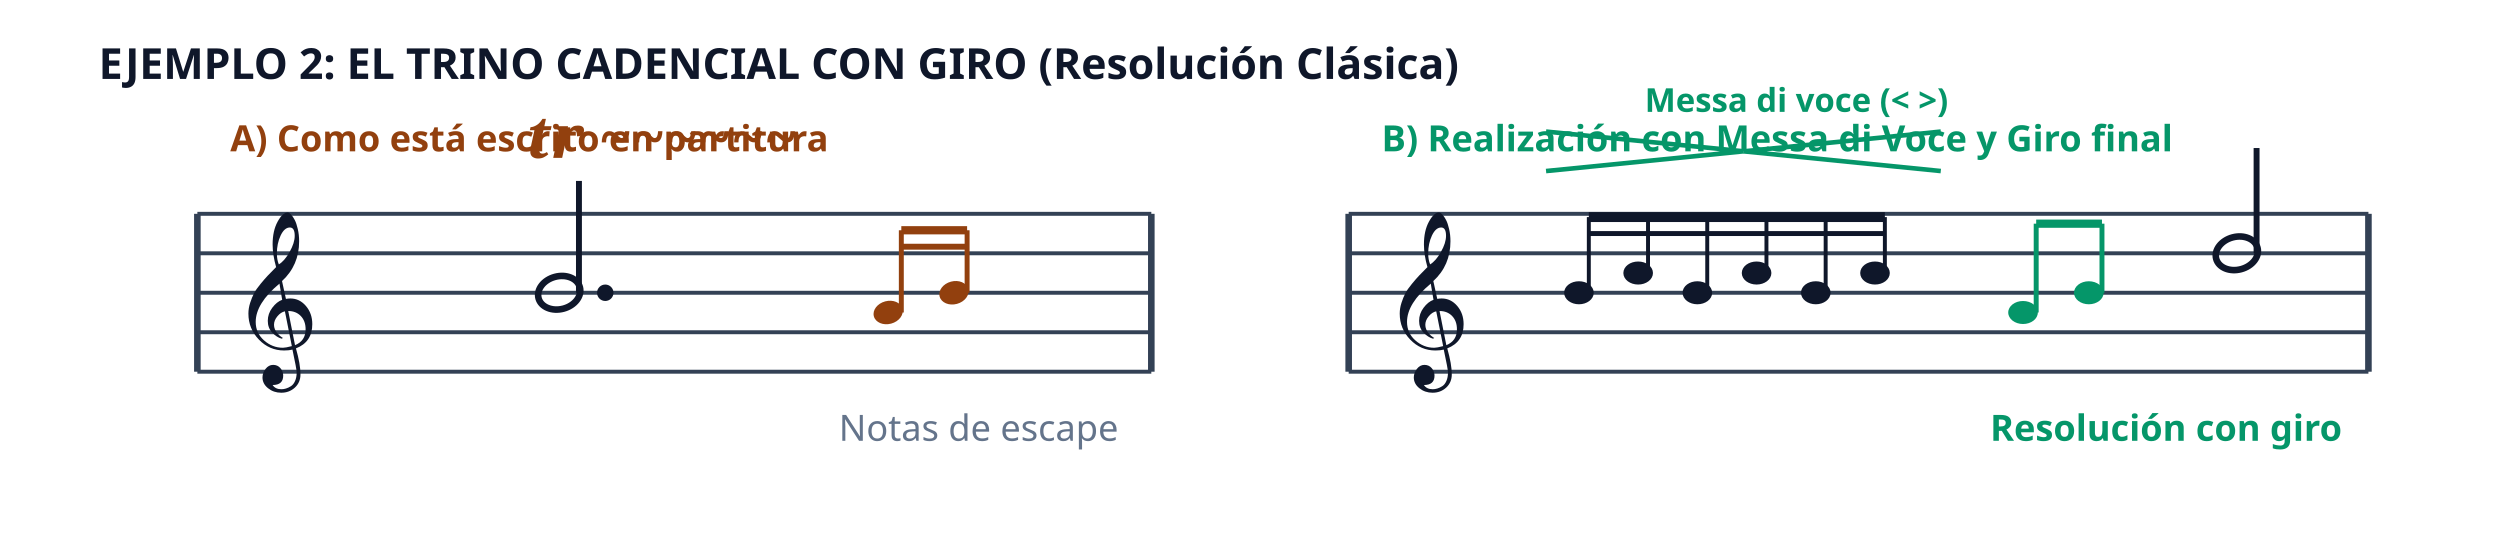
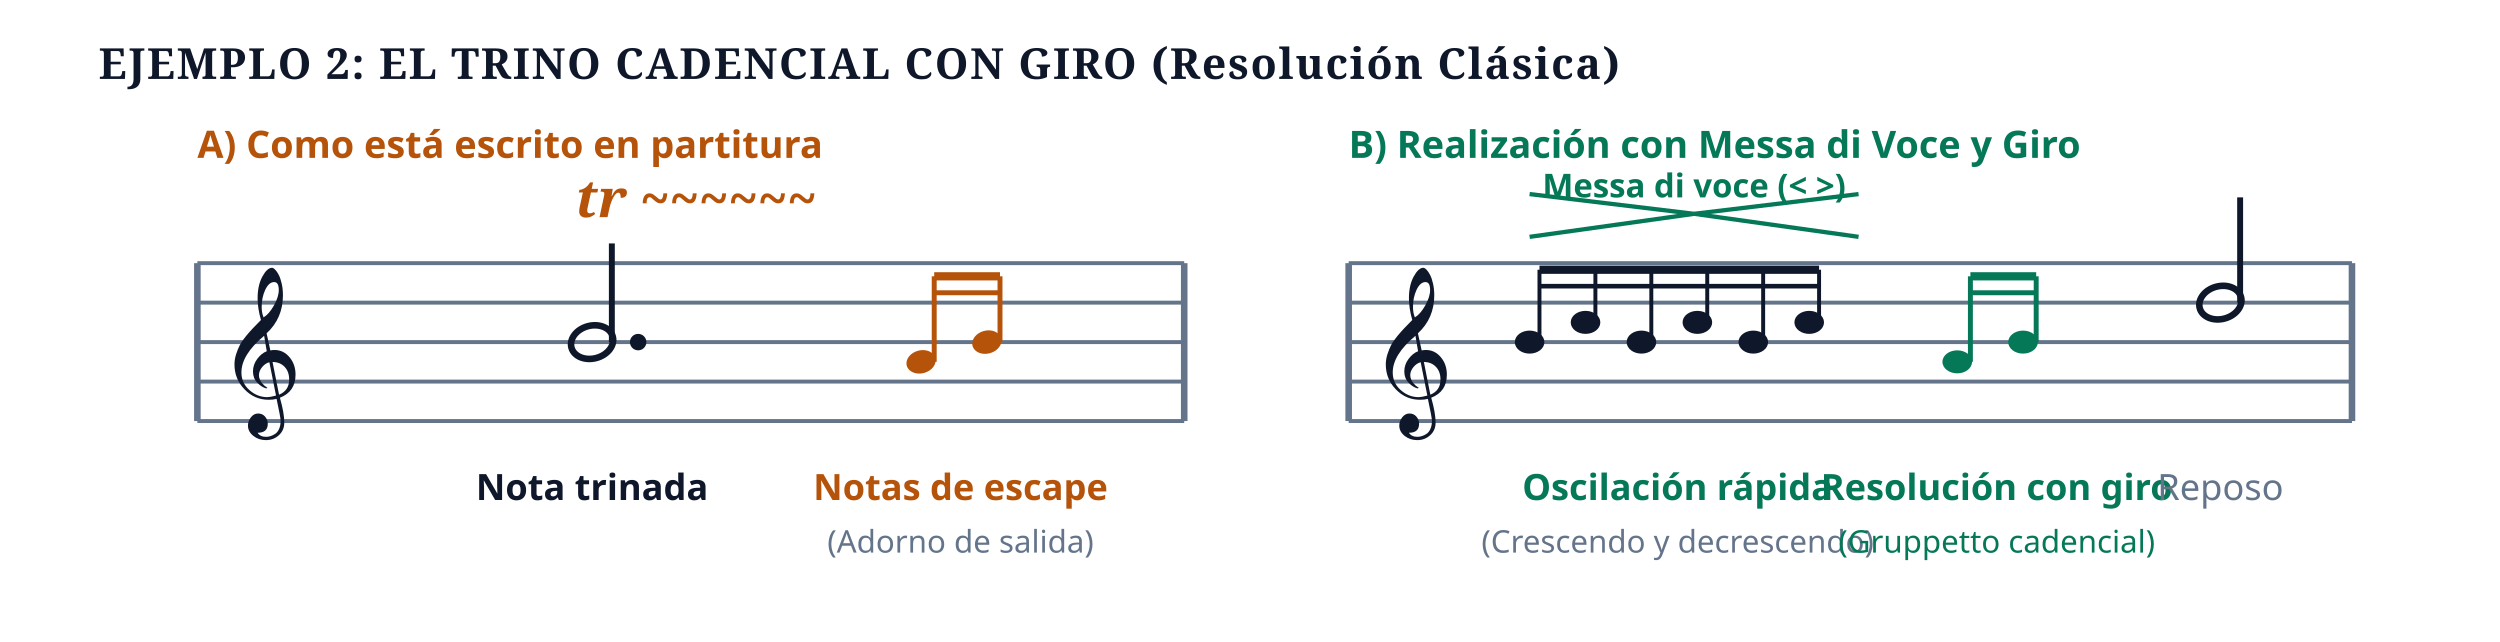
- <svg xmlns="http://www.w3.org/2000/svg" viewBox="0 0 760 170" width="100%" height="auto" style="background:#ffffff; border:1px solid #e5ded4; border-radius:8px; padding:10px;">
-   <text x="30" y="24" font-family="'Plus Jakarta Sans', sans-serif" font-size="13" font-weight="700" fill="#0f172a">EJEMPLO 2: EL TRINO CADENCIAL CON GIRO (Resolución Clásica)</text>
-   <text x="70" y="46" font-family="'Plus Jakarta Sans', sans-serif" font-size="11" font-weight="600" fill="#92400e">A) Como está escrito en partitura</text>
-   <text x="420" y="46" font-family="'Plus Jakarta Sans', sans-serif" font-size="11" font-weight="600" fill="#059669">B) Realización con Messa di Voce y Giro final</text>
-   <g stroke="#334155" stroke-width="1.2">
-     <line x1="60" y1="65" x2="350" y2="65" />
-     <line x1="60" y1="77" x2="350" y2="77" />
-     <line x1="60" y1="89" x2="350" y2="89" />
-     <line x1="60" y1="101" x2="350" y2="101" />
-     <line x1="60" y1="113" x2="350" y2="113" />
-     <line x1="60" y1="65" x2="60" y2="113" stroke-width="2" />
-     <line x1="350" y1="65" x2="350" y2="113" stroke-width="2" />
+ <svg xmlns="http://www.w3.org/2000/svg" viewBox="0 0 760 195" width="100%" height="auto" style="background:#ffffff; border:1px solid #e2e8f0; border-radius:8px; padding:12px; box-shadow: 0 1px 3px rgba(0,0,0,0.04);">
+   <text x="30" y="24" font-family="'Cinzel', serif" font-size="13" font-weight="700" fill="#0f172a" letter-spacing="0.04em">EJEMPLO 2: EL TRINO CADENCIAL CON GIRO (Resolución Clásica)</text>
+   <text x="60" y="48" font-family="'Plus Jakarta Sans', system-ui, sans-serif" font-size="11.5" font-weight="700" fill="#b45309">A) Como está escrito en partitura</text>
+   <text x="410" y="48" font-family="'Plus Jakarta Sans', system-ui, sans-serif" font-size="11.5" font-weight="700" fill="#047857">B) Realización con Messa di Voce y Giro</text>
+   <g stroke="#64748b" stroke-width="1.2">
+     <line x1="60" y1="80" x2="360" y2="80" />
+     <line x1="60" y1="92" x2="360" y2="92" />
+     <line x1="60" y1="104" x2="360" y2="104" />
+     <line x1="60" y1="116" x2="360" y2="116" />
+     <line x1="60" y1="128" x2="360" y2="128" />
+     <line x1="60" y1="80" x2="60" y2="128" stroke-width="2" />
+     <line x1="360" y1="80" x2="360" y2="128" stroke-width="2" />
  </g>
-   <text x="70" y="106" font-family="serif" font-size="46" fill="#0f172a">𝄞</text>
-   <text x="160" y="48" font-family="'Plus Jakarta Sans', serif" font-size="18" font-weight="700" font-style="italic" fill="#92400e">tr ~~~~~~</text>
-   <ellipse cx="170" cy="89" rx="6.5" ry="5" fill="none" stroke="#0f172a" stroke-width="2" transform="rotate(-15 170 89)" />
-   <circle cx="184" cy="89" r="2.5" fill="#0f172a" />
-   <line x1="176" y1="89" x2="176" y2="55" stroke="#0f172a" stroke-width="1.8" />
-   <ellipse cx="270" cy="95" rx="4.5" ry="3.5" fill="#92400e" transform="rotate(-15 270 95)" />
-   <line x1="274" y1="95" x2="274" y2="70" stroke="#92400e" stroke-width="1.5" />
-   <ellipse cx="290" cy="89" rx="4.5" ry="3.5" fill="#92400e" transform="rotate(-15 290 89)" />
-   <line x1="294" y1="89" x2="294" y2="70" stroke="#92400e" stroke-width="1.5" />
-   <line x1="274" y1="70" x2="294" y2="70" stroke="#92400e" stroke-width="2.5" />
-   <line x1="274" y1="75" x2="294" y2="75" stroke="#92400e" stroke-width="1.8" />
-   <text x="255" y="134" font-family="'Plus Jakarta Sans', sans-serif" font-size="11" fill="#64748b">Notas de escape</text>
-   <g stroke="#334155" stroke-width="1.2">
-     <line x1="410" y1="65" x2="720" y2="65" />
-     <line x1="410" y1="77" x2="720" y2="77" />
-     <line x1="410" y1="89" x2="720" y2="89" />
-     <line x1="410" y1="101" x2="720" y2="101" />
-     <line x1="410" y1="113" x2="720" y2="113" />
-     <line x1="410" y1="65" x2="410" y2="113" stroke-width="2" />
-     <line x1="720" y1="65" x2="720" y2="113" stroke-width="2" />
+   <text x="66" y="121" font-family="serif" font-size="44" fill="#0f172a">𝄞</text>
+   <text x="175" y="66" font-family="'Plus Jakarta Sans', serif" font-size="16" font-weight="800" font-style="italic" fill="#b45309">tr ~~~~~~</text>
+   <ellipse cx="180" cy="104" rx="6.5" ry="5" fill="none" stroke="#0f172a" stroke-width="2" transform="rotate(-15 180 104)" />
+   <circle cx="194" cy="104" r="2.5" fill="#0f172a" />
+   <line x1="186" y1="104" x2="186" y2="74" stroke="#0f172a" stroke-width="1.8" />
+   <text x="180" y="152" text-anchor="middle" font-family="'Plus Jakarta Sans', sans-serif" font-size="11" font-weight="700" fill="#0f172a">Nota trinada</text>
+   <ellipse cx="280" cy="110" rx="4.5" ry="3.5" fill="#b45309" transform="rotate(-15 280 110)" />
+   <line x1="284" y1="110" x2="284" y2="84" stroke="#b45309" stroke-width="1.5" />
+   <ellipse cx="300" cy="104" rx="4.5" ry="3.5" fill="#b45309" transform="rotate(-15 300 104)" />
+   <line x1="304" y1="104" x2="304" y2="84" stroke="#b45309" stroke-width="1.5" />
+   <line x1="284" y1="84" x2="304" y2="84" stroke="#b45309" stroke-width="2.5" />
+   <line x1="284" y1="89" x2="304" y2="89" stroke="#b45309" stroke-width="1.5" />
+   <text x="292" y="152" text-anchor="middle" font-family="'Plus Jakarta Sans', sans-serif" font-size="11" font-weight="700" fill="#b45309">Notas de escape</text>
+   <text x="292" y="168" text-anchor="middle" font-family="'Plus Jakarta Sans', sans-serif" font-size="9.5" fill="#64748b">(Adorno de salida)</text>
+   <g stroke="#64748b" stroke-width="1.2">
+     <line x1="410" y1="80" x2="715" y2="80" />
+     <line x1="410" y1="92" x2="715" y2="92" />
+     <line x1="410" y1="104" x2="715" y2="104" />
+     <line x1="410" y1="116" x2="715" y2="116" />
+     <line x1="410" y1="128" x2="715" y2="128" />
+     <line x1="410" y1="80" x2="410" y2="128" stroke-width="2" />
+     <line x1="715" y1="80" x2="715" y2="128" stroke-width="2" />
  </g>
-   <text x="420" y="106" font-family="serif" font-size="46" fill="#0f172a">𝄞</text>
-   <path d="M 470 52 L 530 46 L 470 40" stroke="#059669" stroke-width="1.4" fill="none" />
-   <path d="M 530 46 L 590 52 M 530 46 L 590 40" stroke="#059669" stroke-width="1.4" fill="none" />
-   <text x="500" y="34" font-family="'Plus Jakarta Sans', sans-serif" font-size="10" font-weight="700" fill="#059669">Messa di voce (&lt; &gt;)</text>
+   <text x="416" y="121" font-family="serif" font-size="44" fill="#0f172a">𝄞</text>
+   <text x="515" y="60" text-anchor="middle" font-family="'Plus Jakarta Sans', sans-serif" font-size="10" font-weight="700" fill="#047857">Messa di voce (&lt; &gt;)</text>
+   <path d="M 465 72 L 515 65 L 465 59" stroke="#047857" stroke-width="1.3" fill="none" />
+   <path d="M 515 65 L 565 72 M 515 65 L 565 59" stroke="#047857" stroke-width="1.3" fill="none" />
  <g fill="#0f172a" stroke="#0f172a">
-     <ellipse cx="480" cy="89" rx="4" ry="3" />
-     <line x1="483" y1="89" x2="483" y2="66" stroke-width="1.2" />
-     <ellipse cx="498" cy="83" rx="4" ry="3" />
-     <line x1="501" y1="83" x2="501" y2="66" stroke-width="1.2" />
-     <ellipse cx="516" cy="89" rx="4" ry="3" />
-     <line x1="519" y1="89" x2="519" y2="66" stroke-width="1.2" />
-     <ellipse cx="534" cy="83" rx="4" ry="3" />
-     <line x1="537" y1="83" x2="537" y2="66" stroke-width="1.2" />
-     <ellipse cx="552" cy="89" rx="4" ry="3" />
-     <line x1="555" y1="89" x2="555" y2="66" stroke-width="1.2" />
-     <ellipse cx="570" cy="83" rx="4" ry="3" />
-     <line x1="573" y1="83" x2="573" y2="66" stroke-width="1.2" />
-     <line x1="483" y1="66" x2="573" y2="66" stroke-width="3" />
-     <line x1="483" y1="71" x2="573" y2="71" stroke-width="1.5" />
+     <ellipse cx="465" cy="104" rx="4" ry="3" />
+     <line x1="468" y1="104" x2="468" y2="82" stroke-width="1.2" />
+     <ellipse cx="482" cy="98" rx="4" ry="3" />
+     <line x1="485" y1="98" x2="485" y2="82" stroke-width="1.2" />
+     <ellipse cx="499" cy="104" rx="4" ry="3" />
+     <line x1="502" y1="104" x2="502" y2="82" stroke-width="1.2" />
+     <ellipse cx="516" cy="98" rx="4" ry="3" />
+     <line x1="519" y1="98" x2="519" y2="82" stroke-width="1.2" />
+     <ellipse cx="533" cy="104" rx="4" ry="3" />
+     <line x1="536" y1="104" x2="536" y2="82" stroke-width="1.2" />
+     <ellipse cx="550" cy="98" rx="4" ry="3" />
+     <line x1="553" y1="98" x2="553" y2="82" stroke-width="1.2" />
+     <line x1="468" y1="82" x2="553" y2="82" stroke-width="2.5" />
+     <line x1="468" y1="87" x2="553" y2="87" stroke-width="1.4" />
  </g>
-   <ellipse cx="615" cy="95" rx="4.5" ry="3.5" fill="#059669" />
-   <line x1="619" y1="95" x2="619" y2="68" stroke="#059669" stroke-width="1.5" />
-   <ellipse cx="635" cy="89" rx="4.5" ry="3.5" fill="#059669" />
-   <line x1="639" y1="89" x2="639" y2="68" stroke="#059669" stroke-width="1.5" />
-   <line x1="619" y1="68" x2="639" y2="68" stroke="#059669" stroke-width="2.5" />
-   <text x="605" y="134" font-family="'Plus Jakarta Sans', sans-serif" font-size="11" font-weight="600" fill="#059669">Resolución con giro</text>
-   <ellipse cx="680" cy="77" rx="6.5" ry="5" fill="none" stroke="#0f172a" stroke-width="2" transform="rotate(-15 680 77)" />
-   <line x1="686" y1="77" x2="686" y2="45" stroke="#0f172a" stroke-width="1.8" />
+   <text x="510" y="152" text-anchor="middle" font-family="'Plus Jakarta Sans', sans-serif" font-size="11" font-weight="700" fill="#047857">Oscilación rápida</text>
+   <text x="510" y="168" text-anchor="middle" font-family="'Plus Jakarta Sans', sans-serif" font-size="9.5" fill="#64748b">(Crescendo y decrescendo)</text>
+   <ellipse cx="595" cy="110" rx="4.5" ry="3.5" fill="#047857" />
+   <line x1="599" y1="110" x2="599" y2="84" stroke="#047857" stroke-width="1.5" />
+   <ellipse cx="615" cy="104" rx="4.5" ry="3.5" fill="#047857" />
+   <line x1="619" y1="104" x2="619" y2="84" stroke="#047857" stroke-width="1.5" />
+   <line x1="599" y1="84" x2="619" y2="84" stroke="#047857" stroke-width="2.5" />
+   <line x1="599" y1="89" x2="619" y2="89" stroke="#047857" stroke-width="1.5" />
+   <text x="607" y="152" text-anchor="middle" font-family="'Plus Jakarta Sans', sans-serif" font-size="11" font-weight="700" fill="#047857">Resolución con giro</text>
+   <text x="607" y="168" text-anchor="middle" font-family="'Plus Jakarta Sans', sans-serif" font-size="9.5" fill="#047857">(Gruppetto cadencial)</text>
+   <ellipse cx="675" cy="92" rx="6.5" ry="5" fill="none" stroke="#0f172a" stroke-width="2" transform="rotate(-15 675 92)" />
+   <line x1="681" y1="92" x2="681" y2="60" stroke="#0f172a" stroke-width="1.8" />
+   <text x="675" y="152" text-anchor="middle" font-family="'Plus Jakarta Sans', sans-serif" font-size="11" fill="#64748b">Reposo</text>
</svg>
